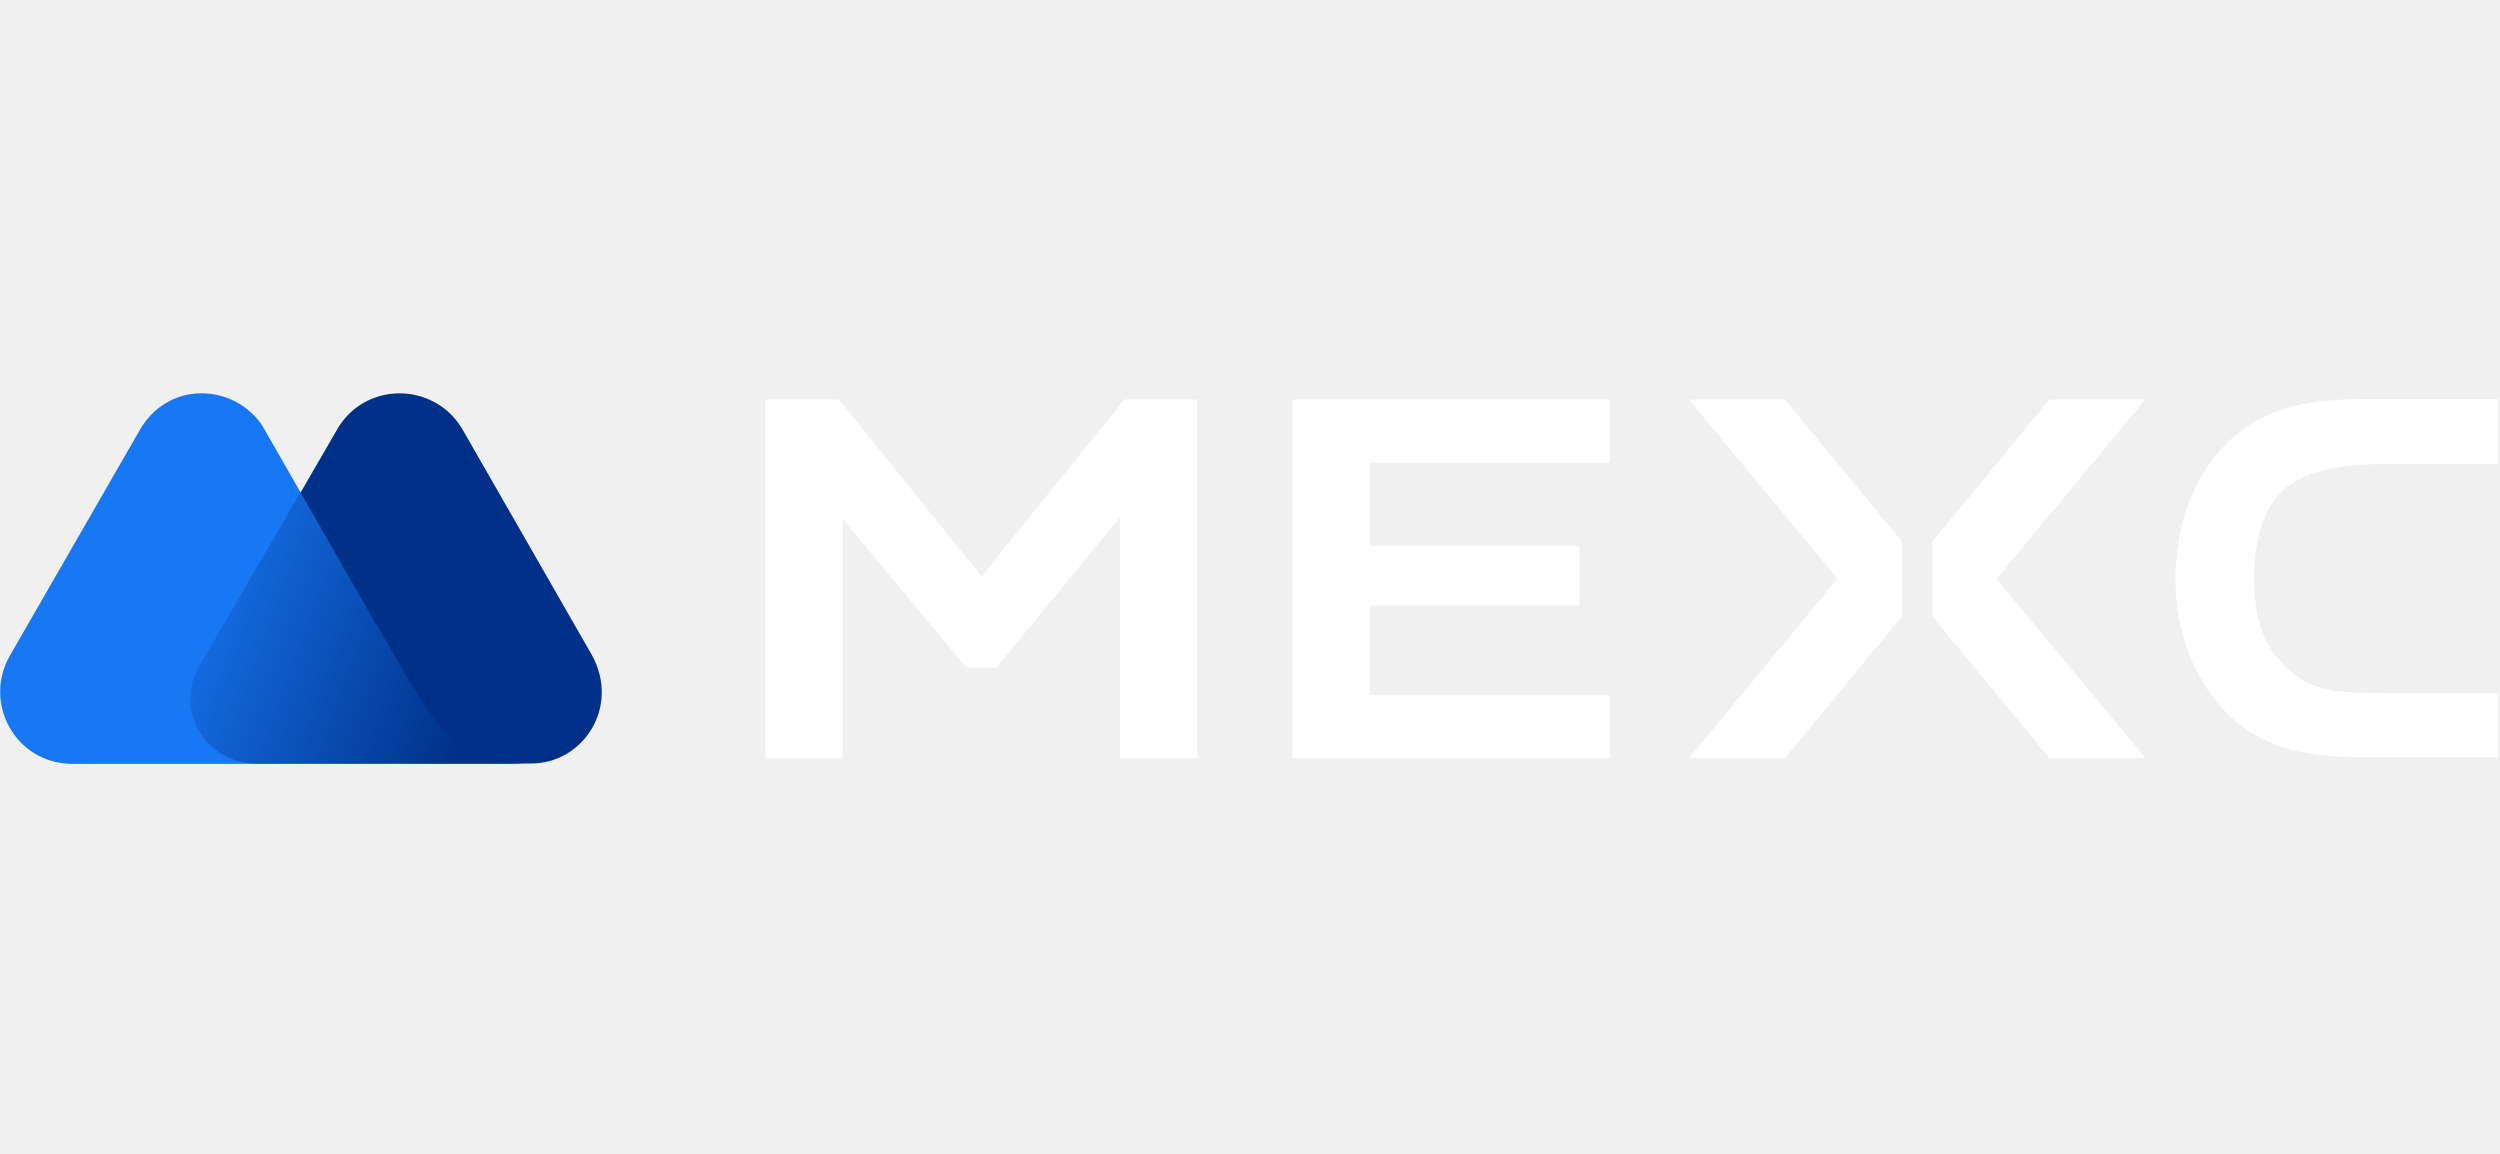
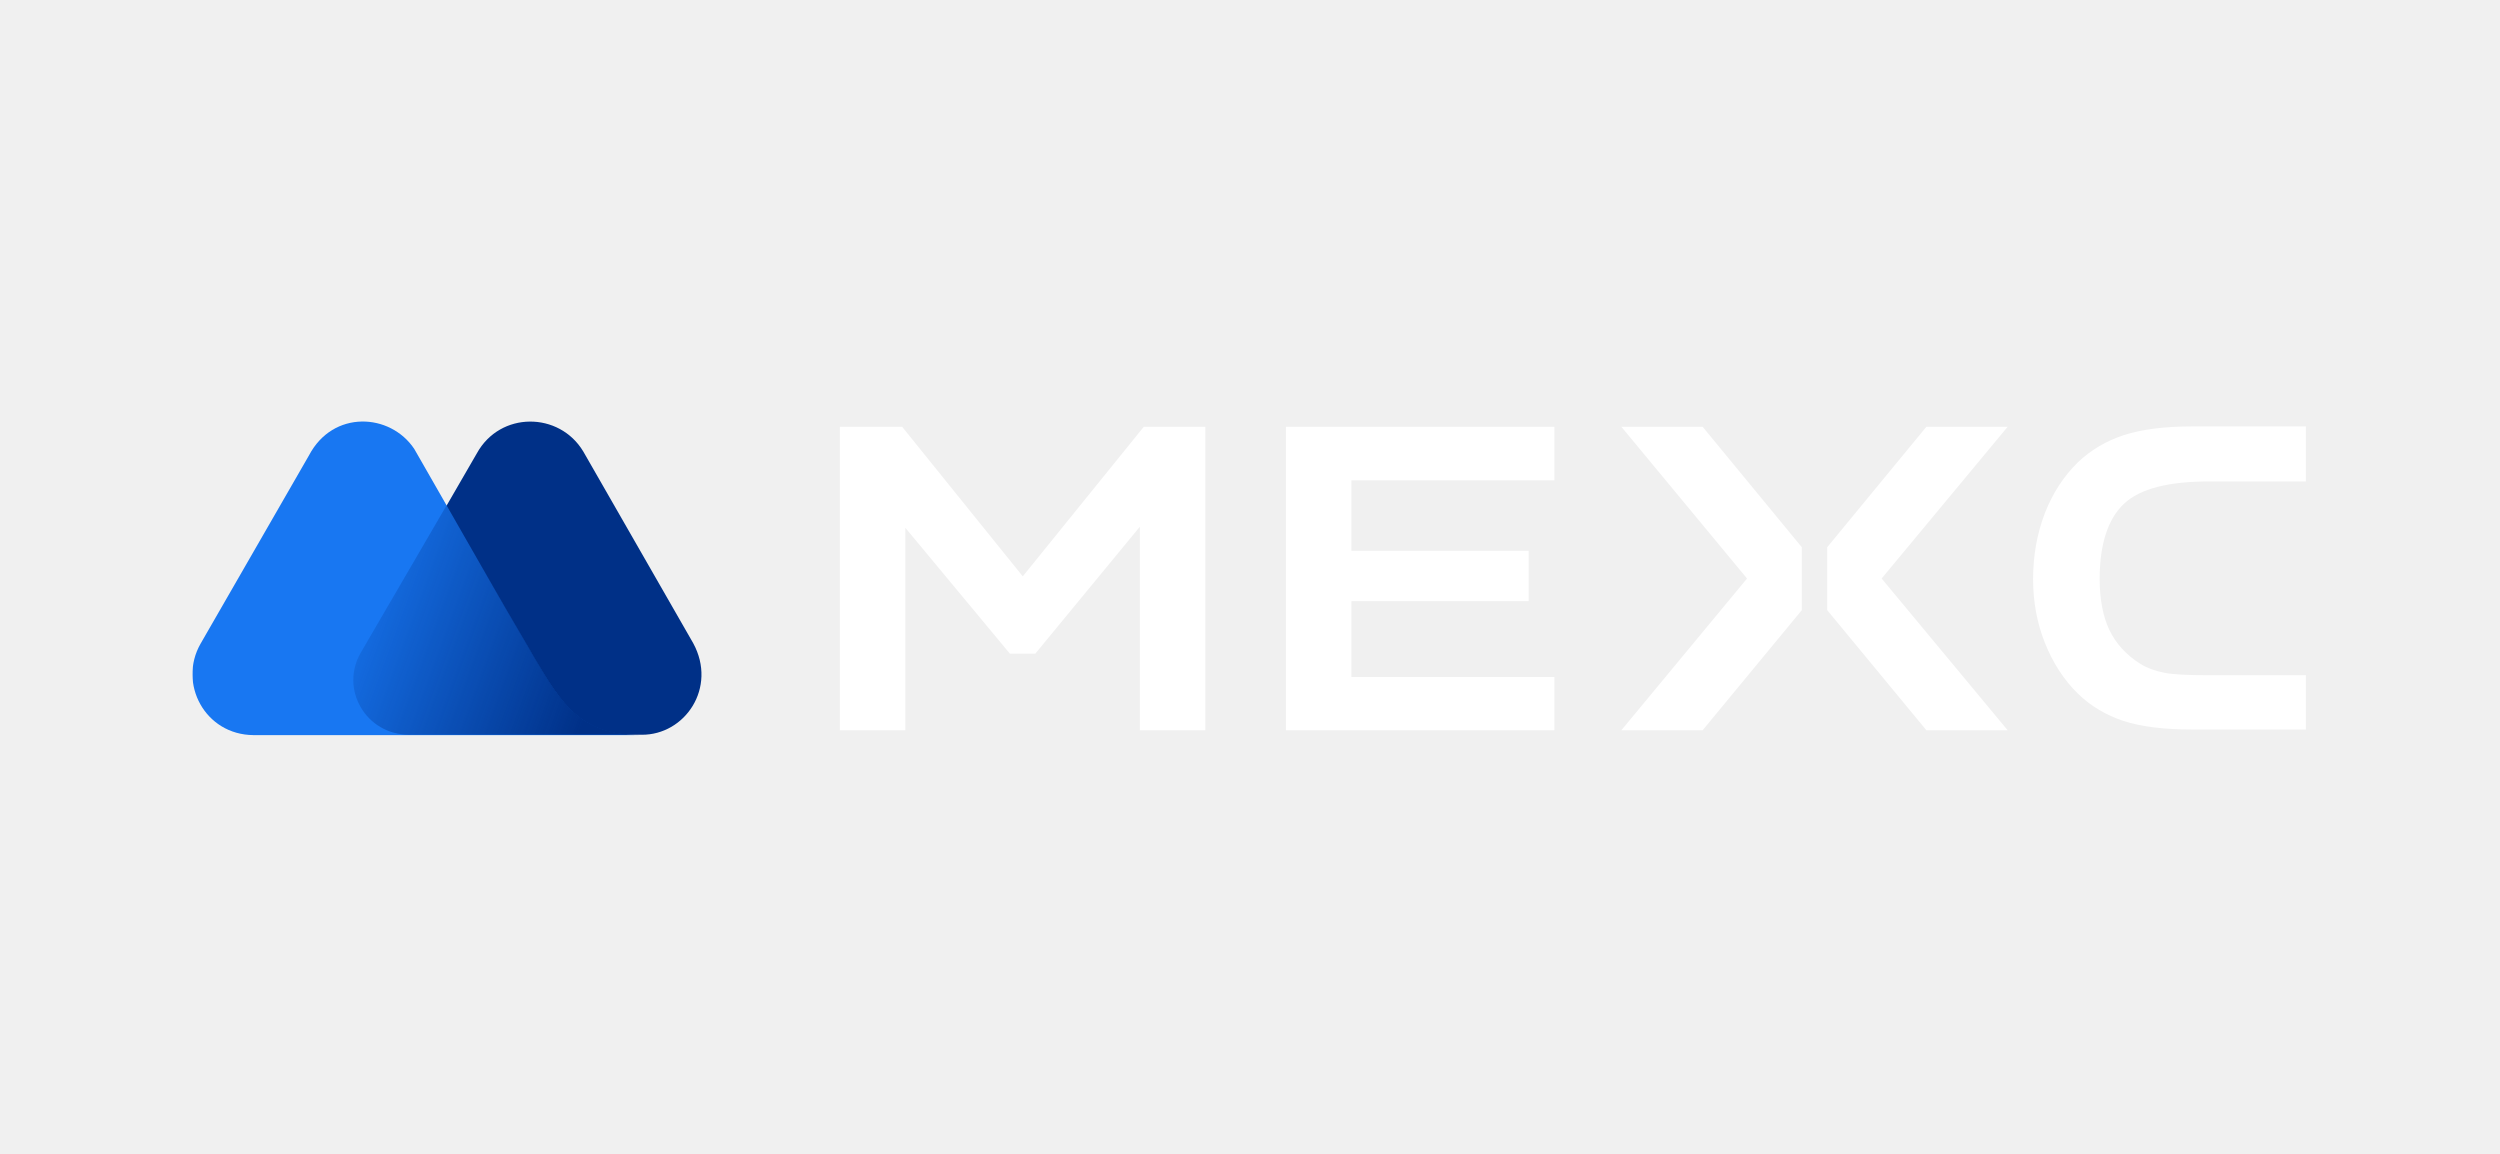
<svg xmlns="http://www.w3.org/2000/svg" width="260" height="120" viewBox="0 0 260 120" fill="none">
-   <g clip-path="url(#clip0_2007_2384)">
-     <path d="M61.56 68.131L48.052 44.576C45.104 39.671 37.843 39.626 34.983 44.797L20.814 69.28C18.174 73.787 21.43 79.4 26.754 79.4H55.224C60.548 79.444 64.553 73.611 61.56 68.131Z" fill="#003087" />
-     <path d="M42.066 69.987L41.23 68.528C40.438 67.158 38.722 64.242 38.722 64.242L27.281 44.267C24.333 39.847 17.292 39.45 14.344 45.062L1.011 68.219C-1.761 73.08 1.54 79.4 7.524 79.444H35.817H47.874H55.047C47.742 79.488 45.41 75.643 42.066 69.987Z" fill="#1877F2" />
-     <path d="M42.067 69.898L41.231 68.44C40.439 67.07 38.723 64.153 38.723 64.153L31.331 51.072L20.726 69.28C18.086 73.787 21.342 79.4 26.666 79.4H35.775H47.832H55.048C47.7 79.356 45.412 75.599 42.067 69.898Z" fill="url(#paint0_linear_2007_2384)" />
-     <path d="M237.427 51.003C239.407 49.147 242.883 48.263 247.943 48.263H259.78V41.502H245.787C242.443 41.502 239.627 41.855 237.427 42.562C235.27 43.269 233.378 44.374 231.75 45.921C230.034 47.6 228.67 49.677 227.702 52.152C226.734 54.671 226.25 57.411 226.25 60.283C226.25 63.023 226.734 65.675 227.702 68.106C228.67 70.536 230.034 72.657 231.75 74.337C233.334 75.883 235.226 76.988 237.339 77.695C239.495 78.402 242.355 78.756 245.787 78.756H259.78V72.083H247.943C245.259 72.083 243.411 71.994 242.355 71.773C241.255 71.552 240.243 71.199 239.407 70.669C237.735 69.608 236.458 68.238 235.623 66.514C234.83 64.835 234.434 62.714 234.434 60.239C234.434 55.997 235.447 52.859 237.427 51.003Z" fill="white" />
-     <path d="M134.416 78.844H167.418V72.303H142.468V62.979H164.25V56.792H142.468V48.13H167.418V41.545H134.416V78.844Z" fill="white" />
-     <path d="M175.646 41.545L191.092 60.195L175.646 78.844H185.635L197.824 64.084V56.35L185.635 41.545H175.646Z" fill="white" />
-     <path d="M213.136 41.545L200.947 56.35V64.084L213.136 78.844H223.125L207.636 60.195L223.125 41.545H213.136Z" fill="white" />
-     <path d="M102.075 59.93L87.246 41.545H79.59V78.844H87.642V53.964L100.491 69.431H103.615L116.464 53.831V78.844H124.516V41.545H116.948L102.075 59.93Z" fill="white" />
+   <mask id="mask0_2005_3679" style="mask-type:luminance" maskUnits="userSpaceOnUse" x="20" y="43" width="220" height="34">
+     <path d="M240 43.077H20V76.923H240V43.077Z" fill="white" />
+   </mask>
+   <g mask="url(#mask0_2005_3679)">
+     <path d="M72.087 66.88L60.657 46.949C58.162 42.798 52.019 42.761 49.599 47.136L37.61 67.852C35.376 71.666 38.131 76.415 42.636 76.415H66.726C71.231 76.453 74.619 71.517 72.087 66.88Z" fill="#003087" />
+     <path d="M55.592 68.45L54.885 67.216C54.214 66.057 52.762 63.589 52.762 63.589L43.082 46.687C40.587 42.948 34.63 42.611 32.135 47.36L20.854 66.954C18.508 71.068 21.3 76.415 26.364 76.452H50.305H60.507H66.576C60.395 76.49 58.422 73.237 55.592 68.45Z" fill="#1877F2" />
+     <path d="M55.593 68.375L54.886 67.141C54.216 65.982 52.764 63.514 52.764 63.514L46.508 52.446L37.535 67.852C35.301 71.666 38.057 76.415 42.562 76.415H50.269H60.471H66.577C60.359 76.378 58.423 73.199 55.593 68.375Z" fill="url(#paint0_linear_2005_3679)" />
+     <path d="M220.898 52.387C222.573 50.816 225.515 50.069 229.796 50.069H239.812V44.347H227.972C225.142 44.347 222.759 44.647 220.898 45.245C219.073 45.843 217.472 46.778 216.094 48.087C214.642 49.508 213.488 51.265 212.669 53.359C211.85 55.491 211.44 57.809 211.44 60.24C211.44 62.558 211.85 64.802 212.669 66.859C213.488 68.915 214.642 70.71 216.094 72.131C217.435 73.44 219.036 74.374 220.823 74.973C222.648 75.571 225.068 75.87 227.972 75.87H239.812V70.224H229.796C227.525 70.224 225.961 70.149 225.068 69.962C224.137 69.775 223.281 69.476 222.573 69.027C221.159 68.13 220.078 66.971 219.371 65.512C218.7 64.091 218.365 62.296 218.365 60.202C218.365 56.612 219.223 53.958 220.898 52.387Z" fill="white" />
+     <path d="M133.734 75.945H161.659V70.411H140.548V62.52H158.979V57.285H140.548V49.956H161.659V44.385H133.734V75.945Z" fill="white" />
+     <path d="M168.621 44.385L181.691 60.165L168.621 75.945H177.073L187.387 63.456V56.911L177.073 44.385H168.621Z" fill="white" />
+     <path d="M200.344 44.385L190.03 56.911V63.456L200.344 75.945H208.796L195.69 60.165L208.796 44.385H200.344Z" fill="white" />
+     <path d="M106.369 59.94L93.821 44.385H87.343V75.945H94.156V54.892L105.028 67.98H107.672L118.544 54.78V75.945H125.357V44.385H118.954L106.369 59.94Z" fill="white" />
  </g>
  <defs>
-     <linearGradient id="paint0_linear_2007_2384" x1="16.941" y1="61.028" x2="49.848" y2="73.136" gradientUnits="userSpaceOnUse">
+     <linearGradient id="paint0_linear_2005_3679" x1="34.333" y1="60.87" x2="62.177" y2="71.115" gradientUnits="userSpaceOnUse">
      <stop stop-color="#003087" stop-opacity="0" />
      <stop offset="1" stop-color="#003087" />
    </linearGradient>
-     <clipPath id="clip0_2007_2384">
-       <rect width="260" height="40" fill="white" transform="translate(0 40)" />
-     </clipPath>
  </defs>
</svg>
